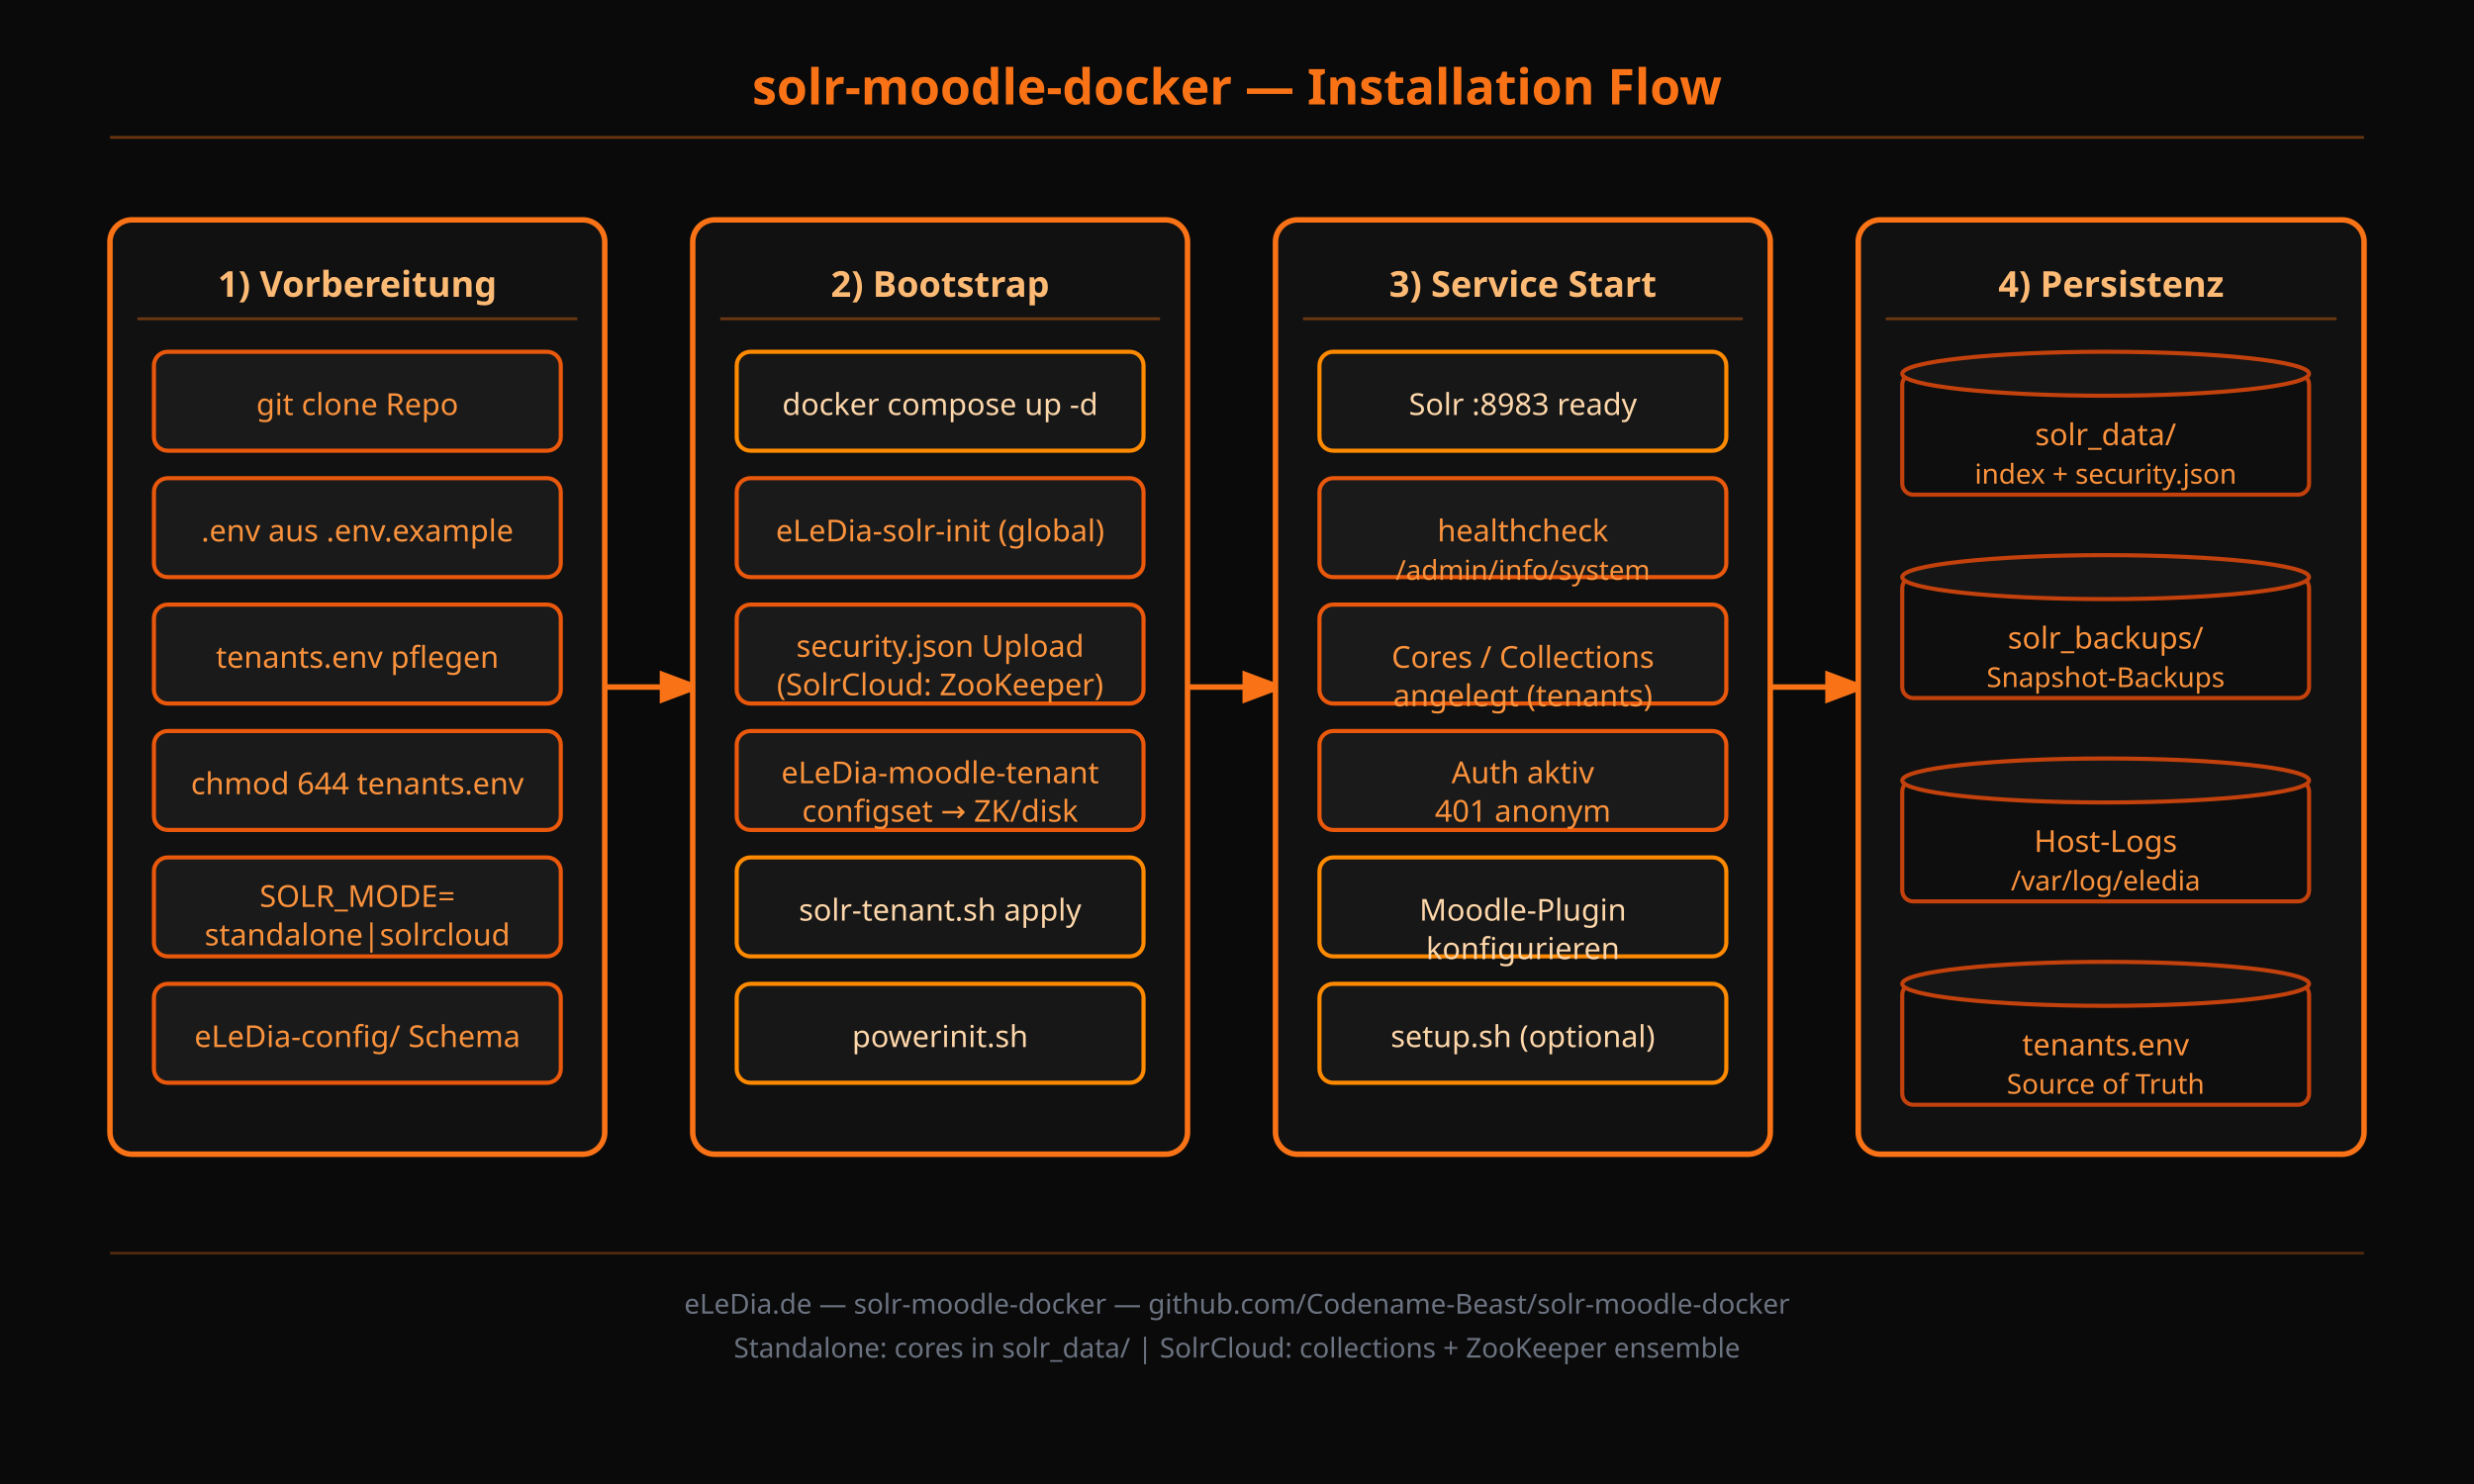
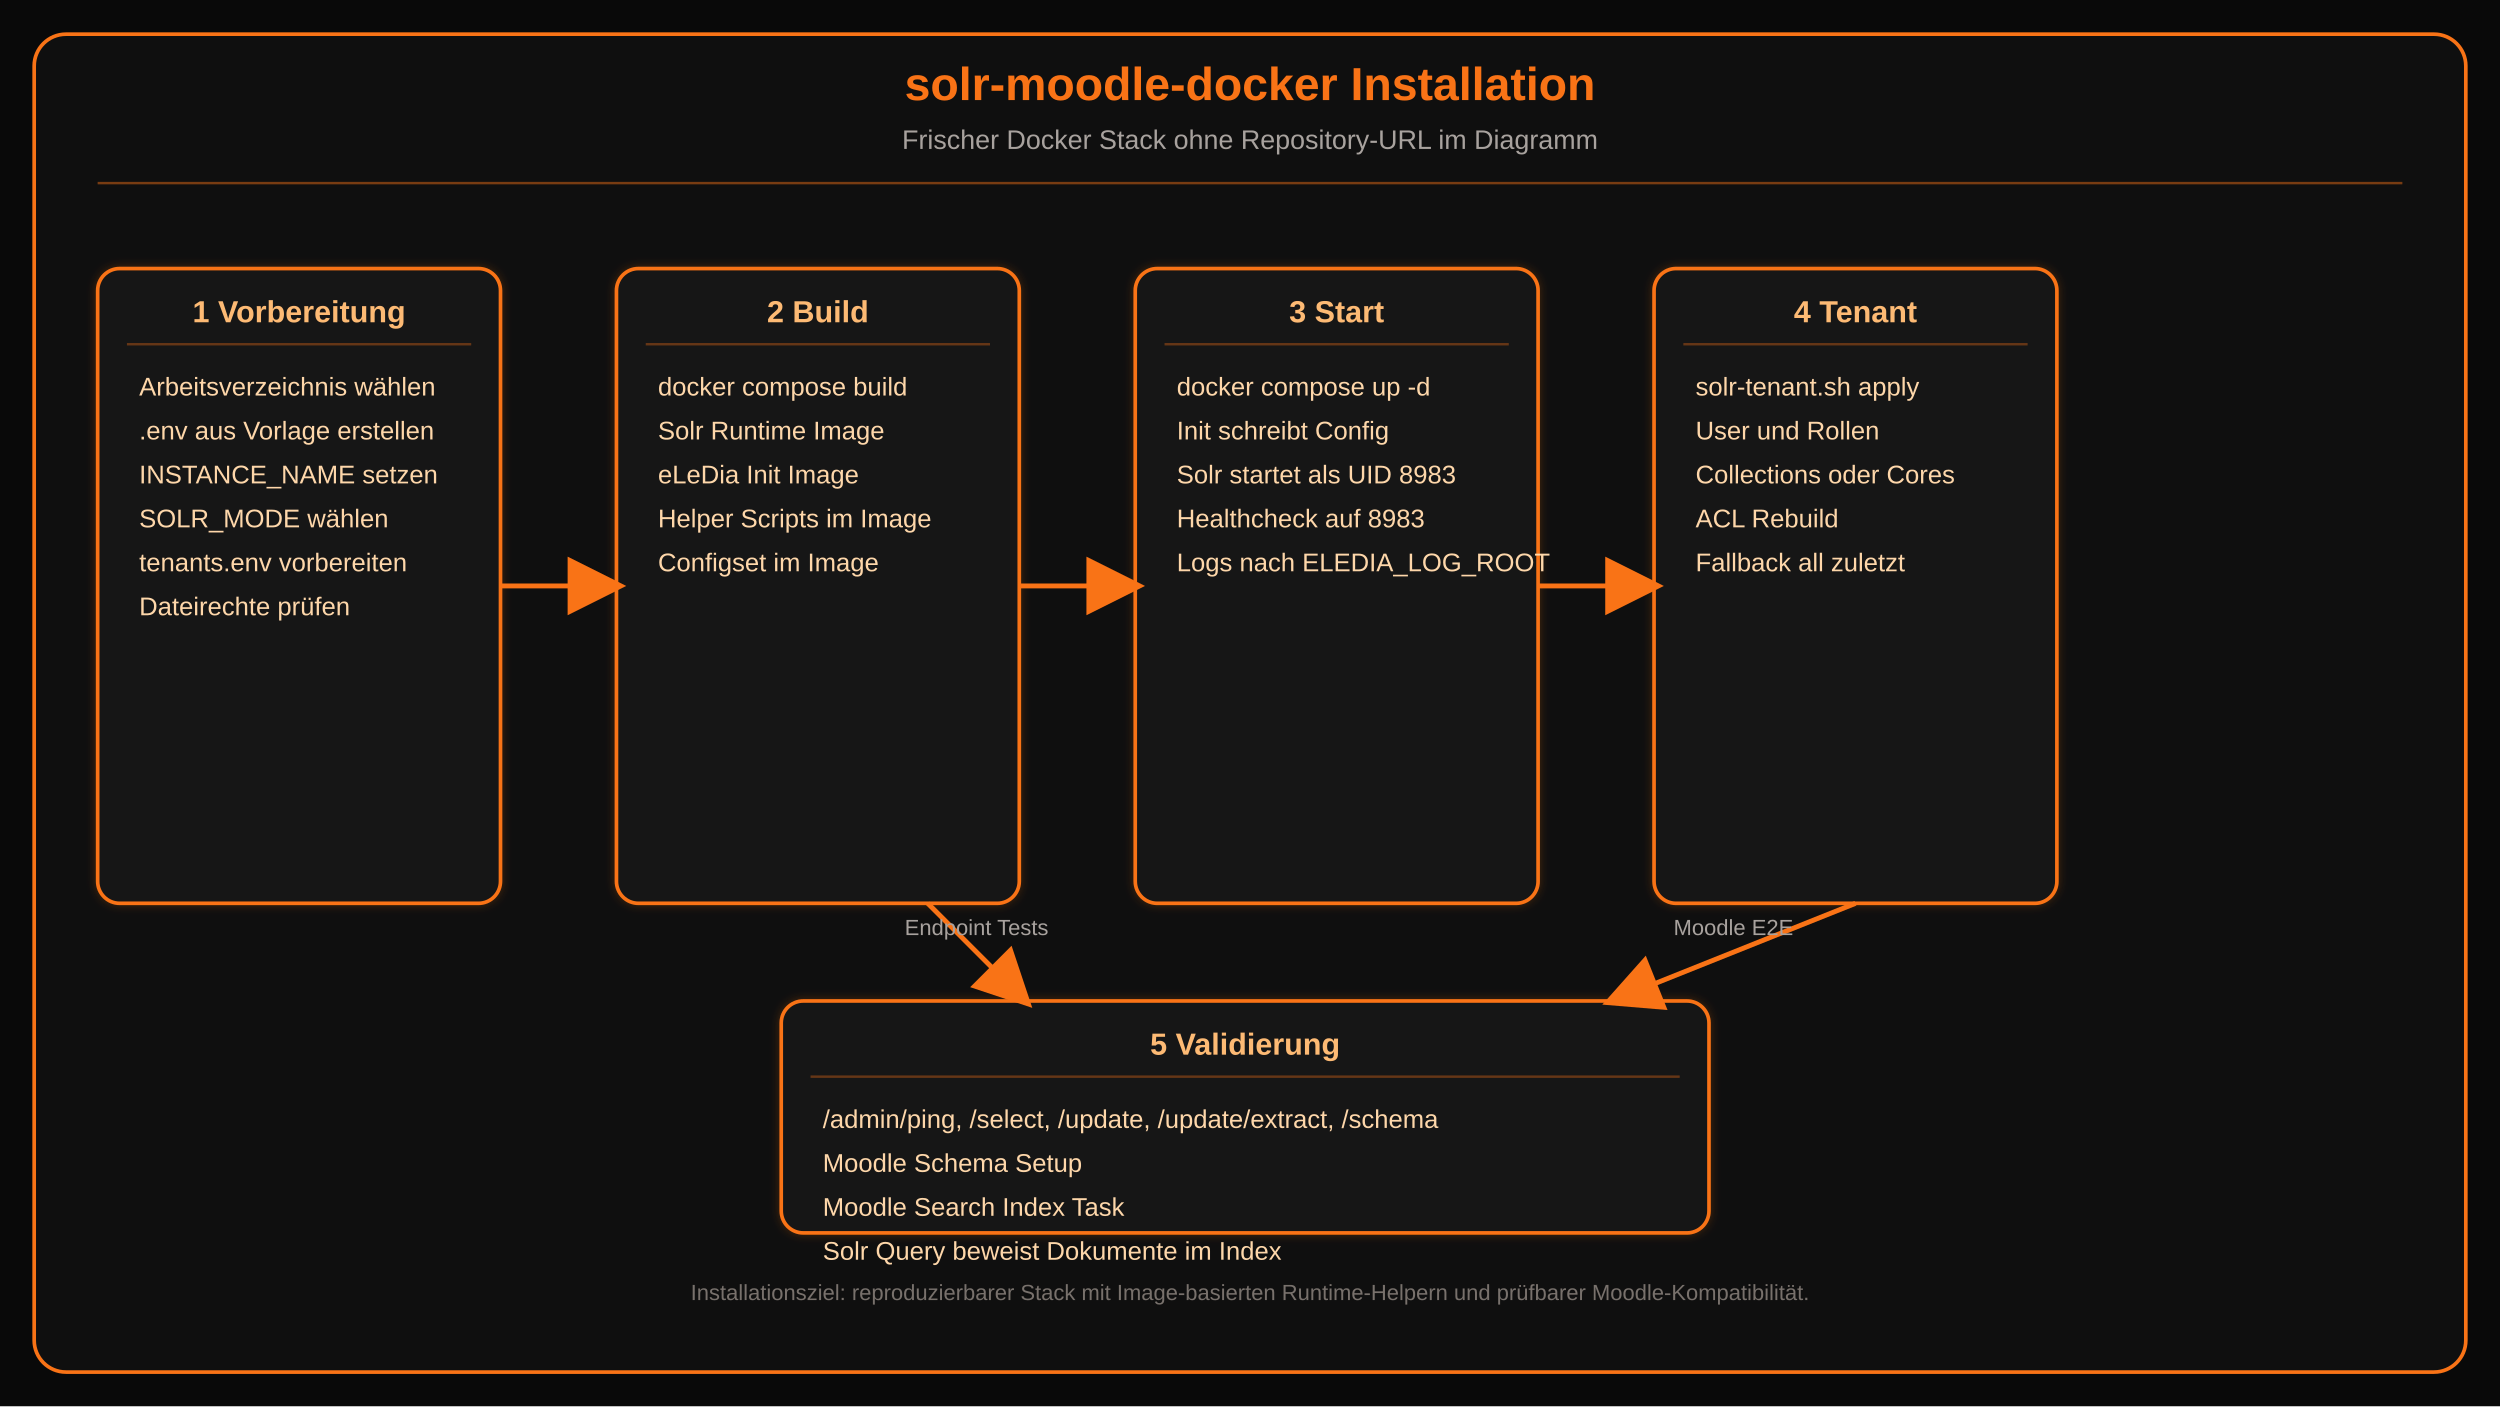
- <svg xmlns="http://www.w3.org/2000/svg" viewBox="0 0 900 540" width="900" height="540" font-family="'Segoe UI',system-ui,sans-serif">
-   <rect width="900" height="540" fill="#0a0a0a" />
-   <text x="450" y="38" text-anchor="middle" fill="#f97316" font-size="18" font-weight="700">solr-moodle-docker — Installation Flow</text>
-   <line x1="40" y1="50" x2="860" y2="50" stroke="#f97316" stroke-width="1" opacity="0.4" />
-   <rect x="40" y="80" width="180" height="340" rx="8" fill="#111" stroke="#f97316" stroke-width="2" />
-   <text x="130" y="108" text-anchor="middle" fill="#fdba74" font-size="13" font-weight="700">1) Vorbereitung</text>
-   <line x1="50" y1="116" x2="210" y2="116" stroke="#f97316" stroke-width="1" opacity="0.4" />
-   <rect x="56" y="128" width="148" height="36" rx="5" fill="#1a1a1a" stroke="#ea580c" stroke-width="1.5" />
-   <text x="130" y="151" text-anchor="middle" fill="#fb923c" font-size="11">git clone Repo</text>
-   <rect x="56" y="174" width="148" height="36" rx="5" fill="#1a1a1a" stroke="#ea580c" stroke-width="1.5" />
-   <text x="130" y="197" text-anchor="middle" fill="#fb923c" font-size="11">.env aus .env.example</text>
-   <rect x="56" y="220" width="148" height="36" rx="5" fill="#1a1a1a" stroke="#ea580c" stroke-width="1.5" />
-   <text x="130" y="243" text-anchor="middle" fill="#fb923c" font-size="11">tenants.env pflegen</text>
-   <rect x="56" y="266" width="148" height="36" rx="5" fill="#1a1a1a" stroke="#ea580c" stroke-width="1.5" />
-   <text x="130" y="289" text-anchor="middle" fill="#fb923c" font-size="11">chmod 644 tenants.env</text>
-   <rect x="56" y="312" width="148" height="36" rx="5" fill="#1a1a1a" stroke="#ea580c" stroke-width="1.5" />
-   <text x="130" y="330" text-anchor="middle" fill="#fb923c" font-size="11">SOLR_MODE=</text>
-   <text x="130" y="344" text-anchor="middle" fill="#fb923c" font-size="11">standalone|solrcloud</text>
-   <rect x="56" y="358" width="148" height="36" rx="5" fill="#1a1a1a" stroke="#ea580c" stroke-width="1.5" />
-   <text x="130" y="381" text-anchor="middle" fill="#fb923c" font-size="11">eLeDia-config/ Schema</text>
-   <line x1="220" y1="250" x2="252" y2="250" stroke="#f97316" stroke-width="2" marker-end="url(#arr)" />
-   <rect x="252" y="80" width="180" height="340" rx="8" fill="#111" stroke="#f97316" stroke-width="2" />
-   <text x="342" y="108" text-anchor="middle" fill="#fdba74" font-size="13" font-weight="700">2) Bootstrap</text>
-   <line x1="262" y1="116" x2="422" y2="116" stroke="#f97316" stroke-width="1" opacity="0.4" />
-   <rect x="268" y="128" width="148" height="36" rx="5" fill="#171717" stroke="#ff8a00" stroke-width="1.5" />
-   <text x="342" y="151" text-anchor="middle" fill="#fed7aa" font-size="11">docker compose up -d</text>
-   <rect x="268" y="174" width="148" height="36" rx="5" fill="#1a1a1a" stroke="#ea580c" stroke-width="1.5" />
-   <text x="342" y="197" text-anchor="middle" fill="#fb923c" font-size="11">eLeDia-solr-init (global)</text>
-   <rect x="268" y="220" width="148" height="36" rx="5" fill="#1a1a1a" stroke="#ea580c" stroke-width="1.5" />
-   <text x="342" y="239" text-anchor="middle" fill="#fb923c" font-size="11">security.json Upload</text>
-   <text x="342" y="253" text-anchor="middle" fill="#fb923c" font-size="11">(SolrCloud: ZooKeeper)</text>
-   <rect x="268" y="266" width="148" height="36" rx="5" fill="#1a1a1a" stroke="#ea580c" stroke-width="1.5" />
-   <text x="342" y="285" text-anchor="middle" fill="#fb923c" font-size="11">eLeDia-moodle-tenant</text>
-   <text x="342" y="299" text-anchor="middle" fill="#fb923c" font-size="11">configset → ZK/disk</text>
-   <rect x="268" y="312" width="148" height="36" rx="5" fill="#171717" stroke="#ff8a00" stroke-width="1.5" />
-   <text x="342" y="335" text-anchor="middle" fill="#fed7aa" font-size="11">solr-tenant.sh apply</text>
-   <rect x="268" y="358" width="148" height="36" rx="5" fill="#171717" stroke="#ff8a00" stroke-width="1.5" />
-   <text x="342" y="381" text-anchor="middle" fill="#fed7aa" font-size="11">powerinit.sh</text>
-   <line x1="432" y1="250" x2="464" y2="250" stroke="#f97316" stroke-width="2" marker-end="url(#arr)" />
-   <rect x="464" y="80" width="180" height="340" rx="8" fill="#111" stroke="#f97316" stroke-width="2" />
-   <text x="554" y="108" text-anchor="middle" fill="#fdba74" font-size="13" font-weight="700">3) Service Start</text>
-   <line x1="474" y1="116" x2="634" y2="116" stroke="#f97316" stroke-width="1" opacity="0.4" />
-   <rect x="480" y="128" width="148" height="36" rx="5" fill="#171717" stroke="#ff8a00" stroke-width="1.5" />
-   <text x="554" y="151" text-anchor="middle" fill="#fed7aa" font-size="11">Solr :8983 ready</text>
-   <rect x="480" y="174" width="148" height="36" rx="5" fill="#1a1a1a" stroke="#ea580c" stroke-width="1.5" />
-   <text x="554" y="197" text-anchor="middle" fill="#fb923c" font-size="11">healthcheck</text>
-   <text x="554" y="211" text-anchor="middle" fill="#fb923c" font-size="10">/admin/info/system</text>
-   <rect x="480" y="220" width="148" height="36" rx="5" fill="#1a1a1a" stroke="#ea580c" stroke-width="1.5" />
-   <text x="554" y="243" text-anchor="middle" fill="#fb923c" font-size="11">Cores / Collections</text>
-   <text x="554" y="257" text-anchor="middle" fill="#fb923c" font-size="11">angelegt (tenants)</text>
-   <rect x="480" y="266" width="148" height="36" rx="5" fill="#1a1a1a" stroke="#ea580c" stroke-width="1.5" />
-   <text x="554" y="285" text-anchor="middle" fill="#fb923c" font-size="11">Auth aktiv</text>
-   <text x="554" y="299" text-anchor="middle" fill="#fb923c" font-size="11">401 anonym</text>
-   <rect x="480" y="312" width="148" height="36" rx="5" fill="#171717" stroke="#ff8a00" stroke-width="1.5" />
-   <text x="554" y="335" text-anchor="middle" fill="#fed7aa" font-size="11">Moodle-Plugin</text>
-   <text x="554" y="349" text-anchor="middle" fill="#fed7aa" font-size="11">konfigurieren</text>
-   <rect x="480" y="358" width="148" height="36" rx="5" fill="#171717" stroke="#ff8a00" stroke-width="1.5" />
-   <text x="554" y="381" text-anchor="middle" fill="#fed7aa" font-size="11">setup.sh (optional)</text>
-   <line x1="644" y1="250" x2="676" y2="250" stroke="#f97316" stroke-width="2" marker-end="url(#arr)" />
-   <rect x="676" y="80" width="184" height="340" rx="8" fill="#111" stroke="#f97316" stroke-width="2" />
-   <text x="768" y="108" text-anchor="middle" fill="#fdba74" font-size="13" font-weight="700">4) Persistenz</text>
-   <line x1="686" y1="116" x2="850" y2="116" stroke="#f97316" stroke-width="1" opacity="0.4" />
-   <rect x="692" y="136" width="148" height="44" rx="4" fill="#0e0e0e" stroke="#c2410c" stroke-width="1.5" />
-   <ellipse cx="766" cy="136" rx="74" ry="8" fill="#161616" stroke="#c2410c" stroke-width="1.5" />
-   <text x="766" y="162" text-anchor="middle" fill="#fb923c" font-size="11">solr_data/</text>
-   <text x="766" y="176" text-anchor="middle" fill="#fb923c" font-size="10">index + security.json</text>
-   <rect x="692" y="210" width="148" height="44" rx="4" fill="#0e0e0e" stroke="#c2410c" stroke-width="1.5" />
-   <ellipse cx="766" cy="210" rx="74" ry="8" fill="#161616" stroke="#c2410c" stroke-width="1.5" />
-   <text x="766" y="236" text-anchor="middle" fill="#fb923c" font-size="11">solr_backups/</text>
-   <text x="766" y="250" text-anchor="middle" fill="#fb923c" font-size="10">Snapshot-Backups</text>
-   <rect x="692" y="284" width="148" height="44" rx="4" fill="#0e0e0e" stroke="#c2410c" stroke-width="1.5" />
-   <ellipse cx="766" cy="284" rx="74" ry="8" fill="#161616" stroke="#c2410c" stroke-width="1.5" />
-   <text x="766" y="310" text-anchor="middle" fill="#fb923c" font-size="11">Host-Logs</text>
-   <text x="766" y="324" text-anchor="middle" fill="#fb923c" font-size="10">/var/log/eledia</text>
-   <rect x="692" y="358" width="148" height="44" rx="4" fill="#0e0e0e" stroke="#c2410c" stroke-width="1.5" />
-   <ellipse cx="766" cy="358" rx="74" ry="8" fill="#161616" stroke="#c2410c" stroke-width="1.5" />
-   <text x="766" y="384" text-anchor="middle" fill="#fb923c" font-size="11">tenants.env</text>
-   <text x="766" y="398" text-anchor="middle" fill="#fb923c" font-size="10">Source of Truth</text>
-   <line x1="40" y1="456" x2="860" y2="456" stroke="#f97316" stroke-width="1" opacity="0.3" />
-   <text x="450" y="478" text-anchor="middle" fill="#6b7280" font-size="10">eLeDia.de — solr-moodle-docker — github.com/Codename-Beast/solr-moodle-docker</text>
-   <text x="450" y="494" text-anchor="middle" fill="#6b7280" font-size="10">Standalone: cores in solr_data/  |  SolrCloud: collections + ZooKeeper ensemble</text>
+ <svg xmlns="http://www.w3.org/2000/svg" viewBox="0 0 2048 1152" width="2048" height="1152" font-family="Segoe UI, Arial, sans-serif">
  <defs>
-     <marker id="arr" markerWidth="8" markerHeight="8" refX="6" refY="3" orient="auto">
-       <path d="M0,0 L0,6 L8,3 z" fill="#f97316" />
+     <marker id="arrow" markerWidth="12" markerHeight="12" refX="10" refY="6" orient="auto">
+       <path d="M0,0 L0,12 L12,6 z" fill="#f97316" />
    </marker>
+     <filter id="glow" x="-20%" y="-20%" width="140%" height="140%">
+       <feDropShadow dx="0" dy="0" stdDeviation="4" flood-color="#f97316" flood-opacity="0.25" />
+     </filter>
  </defs>
+   <rect width="2048" height="1152" fill="#090909" />
+   <rect x="28" y="28" width="1992" height="1096" rx="26" fill="#0f0f0f" stroke="#f97316" stroke-width="3" />
+   <text x="1024" y="82" text-anchor="middle" fill="#f97316" font-size="38" font-weight="800">solr-moodle-docker Installation</text>
+   <text x="1024" y="122" text-anchor="middle" fill="#a8a29e" font-size="22">Frischer Docker Stack ohne Repository-URL im Diagramm</text>
+   <line x1="80" y1="150" x2="1968" y2="150" stroke="#f97316" stroke-width="2" opacity="0.45" />
+   <rect x="80" y="220" width="330" height="520" rx="18" fill="#151515" stroke="#f97316" stroke-width="3" filter="url(#glow)" />
+   <text x="245" y="264" text-anchor="middle" fill="#fdba74" font-size="25" font-weight="800">1 Vorbereitung</text>
+   <line x1="104" y1="282" x2="386" y2="282" stroke="#f97316" stroke-width="2" opacity="0.35" />
+   <text x="114" y="324" fill="#fed7aa" font-size="21">Arbeitsverzeichnis wählen</text>
+   <text x="114" y="360" fill="#fed7aa" font-size="21">.env aus Vorlage erstellen</text>
+   <text x="114" y="396" fill="#fed7aa" font-size="21">INSTANCE_NAME setzen</text>
+   <text x="114" y="432" fill="#fed7aa" font-size="21">SOLR_MODE wählen</text>
+   <text x="114" y="468" fill="#fed7aa" font-size="21">tenants.env vorbereiten</text>
+   <text x="114" y="504" fill="#fed7aa" font-size="21">Dateirechte prüfen</text>
+   <rect x="505" y="220" width="330" height="520" rx="18" fill="#151515" stroke="#f97316" stroke-width="3" filter="url(#glow)" />
+   <text x="670" y="264" text-anchor="middle" fill="#fdba74" font-size="25" font-weight="800">2 Build</text>
+   <line x1="529" y1="282" x2="811" y2="282" stroke="#f97316" stroke-width="2" opacity="0.35" />
+   <text x="539" y="324" fill="#fed7aa" font-size="21">docker compose build</text>
+   <text x="539" y="360" fill="#fed7aa" font-size="21">Solr Runtime Image</text>
+   <text x="539" y="396" fill="#fed7aa" font-size="21">eLeDia Init Image</text>
+   <text x="539" y="432" fill="#fed7aa" font-size="21">Helper Scripts im Image</text>
+   <text x="539" y="468" fill="#fed7aa" font-size="21">Configset im Image</text>
+   <rect x="930" y="220" width="330" height="520" rx="18" fill="#151515" stroke="#f97316" stroke-width="3" filter="url(#glow)" />
+   <text x="1095" y="264" text-anchor="middle" fill="#fdba74" font-size="25" font-weight="800">3 Start</text>
+   <line x1="954" y1="282" x2="1236" y2="282" stroke="#f97316" stroke-width="2" opacity="0.35" />
+   <text x="964" y="324" fill="#fed7aa" font-size="21">docker compose up -d</text>
+   <text x="964" y="360" fill="#fed7aa" font-size="21">Init schreibt Config</text>
+   <text x="964" y="396" fill="#fed7aa" font-size="21">Solr startet als UID 8983</text>
+   <text x="964" y="432" fill="#fed7aa" font-size="21">Healthcheck auf 8983</text>
+   <text x="964" y="468" fill="#fed7aa" font-size="21">Logs nach ELEDIA_LOG_ROOT</text>
+   <rect x="1355" y="220" width="330" height="520" rx="18" fill="#151515" stroke="#f97316" stroke-width="3" filter="url(#glow)" />
+   <text x="1520" y="264" text-anchor="middle" fill="#fdba74" font-size="25" font-weight="800">4 Tenant</text>
+   <line x1="1379" y1="282" x2="1661" y2="282" stroke="#f97316" stroke-width="2" opacity="0.35" />
+   <text x="1389" y="324" fill="#fed7aa" font-size="21">solr-tenant.sh apply</text>
+   <text x="1389" y="360" fill="#fed7aa" font-size="21">User und Rollen</text>
+   <text x="1389" y="396" fill="#fed7aa" font-size="21">Collections oder Cores</text>
+   <text x="1389" y="432" fill="#fed7aa" font-size="21">ACL Rebuild</text>
+   <text x="1389" y="468" fill="#fed7aa" font-size="21">Fallback all zuletzt</text>
+   <rect x="640" y="820" width="760" height="190" rx="18" fill="#151515" stroke="#f97316" stroke-width="3" filter="url(#glow)" />
+   <text x="1020" y="864" text-anchor="middle" fill="#fdba74" font-size="25" font-weight="800">5 Validierung</text>
+   <line x1="664" y1="882" x2="1376" y2="882" stroke="#f97316" stroke-width="2" opacity="0.35" />
+   <text x="674" y="924" fill="#fed7aa" font-size="21">/admin/ping, /select, /update, /update/extract, /schema</text>
+   <text x="674" y="960" fill="#fed7aa" font-size="21">Moodle Schema Setup</text>
+   <text x="674" y="996" fill="#fed7aa" font-size="21">Moodle Search Index Task</text>
+   <text x="674" y="1032" fill="#fed7aa" font-size="21">Solr Query beweist Dokumente im Index</text>
+   <line x1="410" y1="480" x2="505" y2="480" stroke="#f97316" stroke-width="4" marker-end="url(#arrow)" />
+   <line x1="835" y1="480" x2="930" y2="480" stroke="#f97316" stroke-width="4" marker-end="url(#arrow)" />
+   <line x1="1260" y1="480" x2="1355" y2="480" stroke="#f97316" stroke-width="4" marker-end="url(#arrow)" />
+   <line x1="1520" y1="740" x2="1320" y2="820" stroke="#f97316" stroke-width="4" marker-end="url(#arrow)" />
+   <text x="1420" y="766" text-anchor="middle" fill="#a8a29e" font-size="18">Moodle E2E</text>
+   <line x1="760" y1="740" x2="840" y2="820" stroke="#f97316" stroke-width="4" marker-end="url(#arrow)" />
+   <text x="800" y="766" text-anchor="middle" fill="#a8a29e" font-size="18">Endpoint Tests</text>
+   <text x="1024" y="1065" text-anchor="middle" fill="#78716c" font-size="18">Installationsziel: reproduzierbarer Stack mit Image-basierten Runtime-Helpern und prüfbarer Moodle-Kompatibilität.</text>
</svg>
